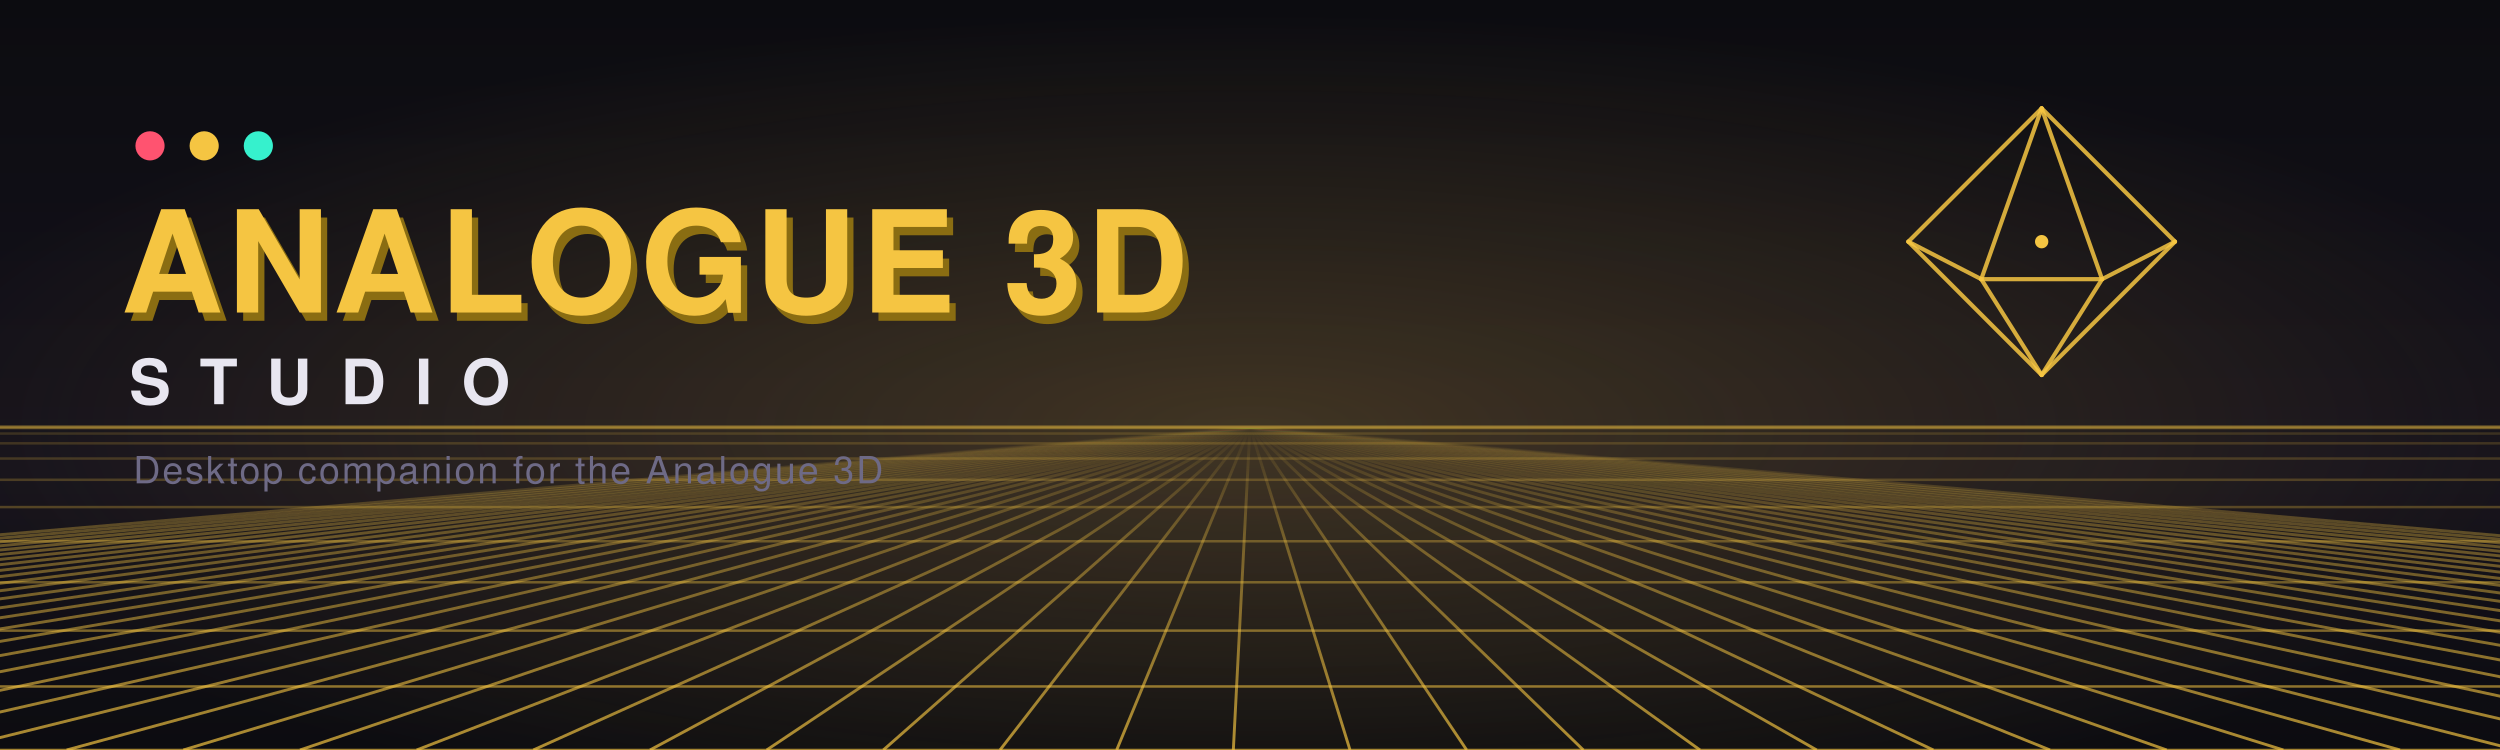
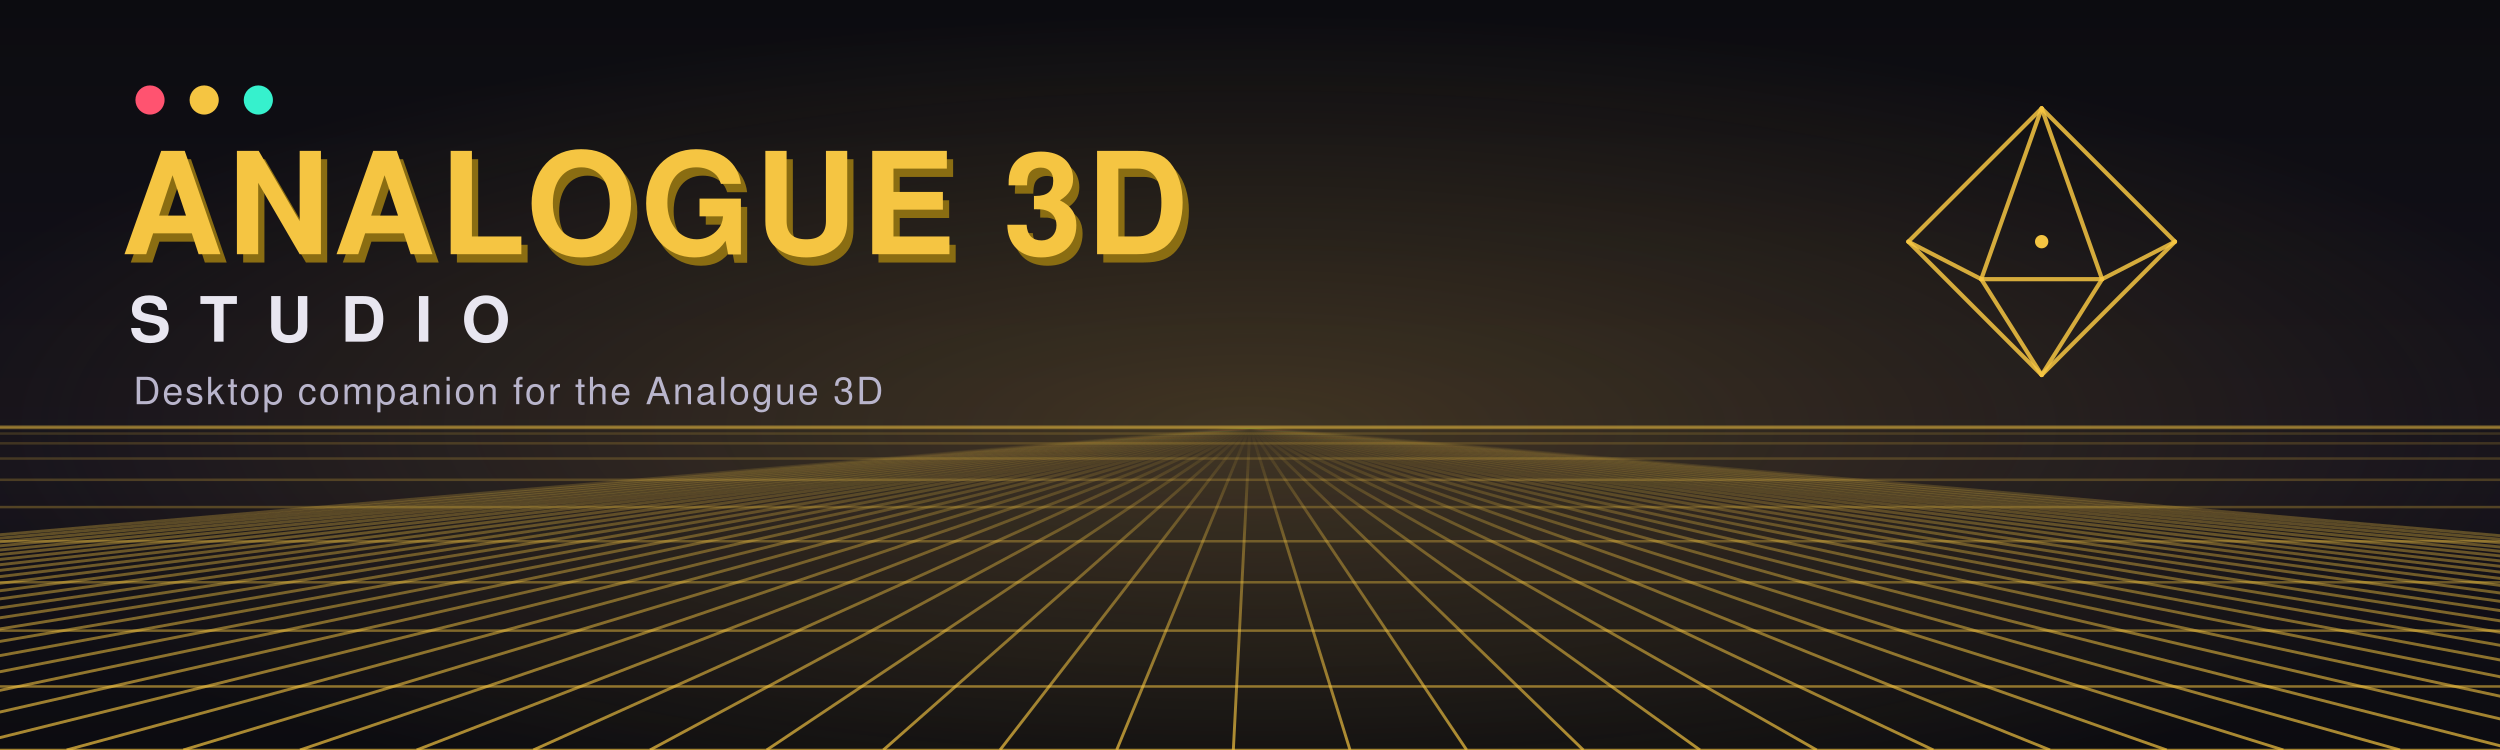
<svg xmlns="http://www.w3.org/2000/svg" viewBox="0 0 1200 360" width="1200" height="360" font-family="Segoe UI, Helvetica, Arial, sans-serif">
  <defs>
    <linearGradient id="sky" x1="0" y1="0" x2="0" y2="1">
      <stop offset="0" stop-color="#0c0c10" />
      <stop offset="0.62" stop-color="#14111c" />
      <stop offset="1" stop-color="#0c0c10" />
    </linearGradient>
    <radialGradient id="glow" cx="0.5" cy="0.569" r="0.55">
      <stop offset="0" stop-color="#F5C542" stop-opacity="0.20" />
      <stop offset="1" stop-color="#F5C542" stop-opacity="0" />
    </radialGradient>
    <linearGradient id="floorfade" x1="0" y1="0" x2="0" y2="1">
      <stop offset="0" stop-color="#F5C542" stop-opacity="0" />
      <stop offset="0.35" stop-color="#F5C542" stop-opacity="0.35" />
      <stop offset="1" stop-color="#F5C542" stop-opacity="0.7" />
    </linearGradient>
  </defs>
  <rect width="1200" height="360" fill="url(#sky)" />
  <rect width="1200" height="360" fill="url(#glow)" />
  <line x1="0" y1="205" x2="1200" y2="205" stroke="#F5C542" stroke-opacity="0.5" stroke-width="1.5" />
  <g stroke="url(#floorfade)" stroke-width="1.4">
    <line x1="600" y1="205" x2="-1200" y2="360" />
    <line x1="600" y1="205" x2="-1144" y2="360" />
    <line x1="600" y1="205" x2="-1088" y2="360" />
    <line x1="600" y1="205" x2="-1032" y2="360" />
    <line x1="600" y1="205" x2="-976" y2="360" />
    <line x1="600" y1="205" x2="-920" y2="360" />
    <line x1="600" y1="205" x2="-864" y2="360" />
    <line x1="600" y1="205" x2="-808" y2="360" />
    <line x1="600" y1="205" x2="-752" y2="360" />
    <line x1="600" y1="205" x2="-696" y2="360" />
    <line x1="600" y1="205" x2="-640" y2="360" />
    <line x1="600" y1="205" x2="-584" y2="360" />
    <line x1="600" y1="205" x2="-528" y2="360" />
    <line x1="600" y1="205" x2="-472" y2="360" />
    <line x1="600" y1="205" x2="-416" y2="360" />
    <line x1="600" y1="205" x2="-360" y2="360" />
    <line x1="600" y1="205" x2="-304" y2="360" />
    <line x1="600" y1="205" x2="-248" y2="360" />
    <line x1="600" y1="205" x2="-192" y2="360" />
    <line x1="600" y1="205" x2="-136" y2="360" />
    <line x1="600" y1="205" x2="-80" y2="360" />
    <line x1="600" y1="205" x2="-24" y2="360" />
    <line x1="600" y1="205" x2="32" y2="360" />
    <line x1="600" y1="205" x2="88" y2="360" />
    <line x1="600" y1="205" x2="144" y2="360" />
    <line x1="600" y1="205" x2="200" y2="360" />
    <line x1="600" y1="205" x2="256" y2="360" />
    <line x1="600" y1="205" x2="312" y2="360" />
    <line x1="600" y1="205" x2="368" y2="360" />
    <line x1="600" y1="205" x2="424" y2="360" />
    <line x1="600" y1="205" x2="480" y2="360" />
    <line x1="600" y1="205" x2="536" y2="360" />
    <line x1="600" y1="205" x2="592" y2="360" />
    <line x1="600" y1="205" x2="648" y2="360" />
    <line x1="600" y1="205" x2="704" y2="360" />
    <line x1="600" y1="205" x2="760" y2="360" />
    <line x1="600" y1="205" x2="816" y2="360" />
    <line x1="600" y1="205" x2="872" y2="360" />
    <line x1="600" y1="205" x2="928" y2="360" />
    <line x1="600" y1="205" x2="984" y2="360" />
    <line x1="600" y1="205" x2="1040" y2="360" />
    <line x1="600" y1="205" x2="1096" y2="360" />
    <line x1="600" y1="205" x2="1152" y2="360" />
    <line x1="600" y1="205" x2="1208" y2="360" />
    <line x1="600" y1="205" x2="1264" y2="360" />
    <line x1="600" y1="205" x2="1320" y2="360" />
    <line x1="600" y1="205" x2="1376" y2="360" />
    <line x1="600" y1="205" x2="1432" y2="360" />
    <line x1="600" y1="205" x2="1488" y2="360" />
    <line x1="600" y1="205" x2="1544" y2="360" />
    <line x1="600" y1="205" x2="1600" y2="360" />
    <line x1="600" y1="205" x2="1656" y2="360" />
    <line x1="600" y1="205" x2="1712" y2="360" />
    <line x1="600" y1="205" x2="1768" y2="360" />
    <line x1="600" y1="205" x2="1824" y2="360" />
    <line x1="600" y1="205" x2="1880" y2="360" />
    <line x1="600" y1="205" x2="1936" y2="360" />
    <line x1="600" y1="205" x2="1992" y2="360" />
    <line x1="600" y1="205" x2="2048" y2="360" />
    <line x1="600" y1="205" x2="2104" y2="360" />
    <line x1="600" y1="205" x2="2160" y2="360" />
    <line x1="600" y1="205" x2="2216" y2="360" />
    <line x1="600" y1="205" x2="2272" y2="360" />
    <line x1="600" y1="205" x2="2328" y2="360" />
    <line x1="600" y1="205" x2="2384" y2="360" />
    <line x1="0" y1="205.6" x2="1200" y2="205.6" stroke="#F5C542" stroke-opacity="0.15" stroke-width="1.2" />
    <line x1="0" y1="208.1" x2="1200" y2="208.1" stroke="#F5C542" stroke-opacity="0.16" stroke-width="1.2" />
    <line x1="0" y1="212.8" x2="1200" y2="212.8" stroke="#F5C542" stroke-opacity="0.18" stroke-width="1.2" />
    <line x1="0" y1="220.1" x2="1200" y2="220.1" stroke="#F5C542" stroke-opacity="0.20" stroke-width="1.2" />
    <line x1="0" y1="230.3" x2="1200" y2="230.3" stroke="#F5C542" stroke-opacity="0.23" stroke-width="1.2" />
    <line x1="0" y1="243.4" x2="1200" y2="243.4" stroke="#F5C542" stroke-opacity="0.27" stroke-width="1.2" />
    <line x1="0" y1="259.8" x2="1200" y2="259.8" stroke="#F5C542" stroke-opacity="0.33" stroke-width="1.2" />
    <line x1="0" y1="279.5" x2="1200" y2="279.5" stroke="#F5C542" stroke-opacity="0.39" stroke-width="1.2" />
    <line x1="0" y1="302.7" x2="1200" y2="302.7" stroke="#F5C542" stroke-opacity="0.47" stroke-width="1.2" />
    <line x1="0" y1="329.5" x2="1200" y2="329.5" stroke="#F5C542" stroke-opacity="0.55" stroke-width="1.2" />
    <line x1="0" y1="360.0" x2="1200" y2="360.0" stroke="#F5C542" stroke-opacity="0.65" stroke-width="1.2" />
  </g>
  <g stroke-linecap="round">
    <line x1="980" y1="52" x2="916" y2="116" stroke="#F5C542" stroke-opacity="0.85" stroke-width="2" />
    <line x1="980" y1="52" x2="1044" y2="116" stroke="#F5C542" stroke-opacity="0.85" stroke-width="2" />
    <line x1="980" y1="180" x2="916" y2="116" stroke="#F5C542" stroke-opacity="0.85" stroke-width="2" />
    <line x1="980" y1="180" x2="1044" y2="116" stroke="#F5C542" stroke-opacity="0.85" stroke-width="2" />
    <line x1="980" y1="52" x2="951" y2="134" stroke="#F5C542" stroke-opacity="0.85" stroke-width="2" />
    <line x1="980" y1="52" x2="1009" y2="134" stroke="#F5C542" stroke-opacity="0.85" stroke-width="2" />
    <line x1="980" y1="180" x2="951" y2="134" stroke="#F5C542" stroke-opacity="0.85" stroke-width="2" />
    <line x1="980" y1="180" x2="1009" y2="134" stroke="#F5C542" stroke-opacity="0.85" stroke-width="2" />
    <line x1="951" y1="134" x2="1009" y2="134" stroke="#F5C542" stroke-opacity="0.85" stroke-width="2" />
    <line x1="916" y1="116" x2="951" y2="134" stroke="#F5C542" stroke-opacity="0.85" stroke-width="2" />
    <line x1="1044" y1="116" x2="1009" y2="134" stroke="#F5C542" stroke-opacity="0.85" stroke-width="2" />
    <circle cx="980" cy="116" r="3.2" fill="#F5C542" />
  </g>
-   <circle cx="72" cy="70" r="7" fill="#FF5370" />
-   <circle cx="98" cy="70" r="7" fill="#F5C542" />
-   <circle cx="124" cy="70" r="7" fill="#36F1CD" />
-   <text x="61" y="154" font-size="68" font-weight="800" letter-spacing="2" fill="#8a6d12">ANALOGUE 3D</text>
-   <text x="58" y="150" font-size="68" font-weight="800" letter-spacing="2" fill="#F5C542">ANALOGUE 3D</text>
-   <text x="62" y="194" font-size="30" font-weight="600" letter-spacing="14" fill="#E8E6F0">STUDIO</text>
-   <text x="64" y="232" font-size="18" letter-spacing="1" fill="#6E6A86">Desktop companion for the Analogue 3D</text>
+   <circle cx="72" cy="48" r="7" fill="#FF5370" />
+   <circle cx="98" cy="48" r="7" fill="#F5C542" />
+   <circle cx="124" cy="48" r="7" fill="#36F1CD" />
+   <text x="61" y="126" font-size="68" font-weight="800" letter-spacing="2" fill="#8a6d12">ANALOGUE 3D</text>
+   <text x="58" y="122" font-size="68" font-weight="800" letter-spacing="2" fill="#F5C542">ANALOGUE 3D</text>
+   <text x="62" y="164" font-size="30" font-weight="600" letter-spacing="14" fill="#E8E6F0">STUDIO</text>
+   <text x="64" y="194" font-size="18" letter-spacing="1" fill="#B9B5CC">Desktop companion for the Analogue 3D</text>
</svg>
